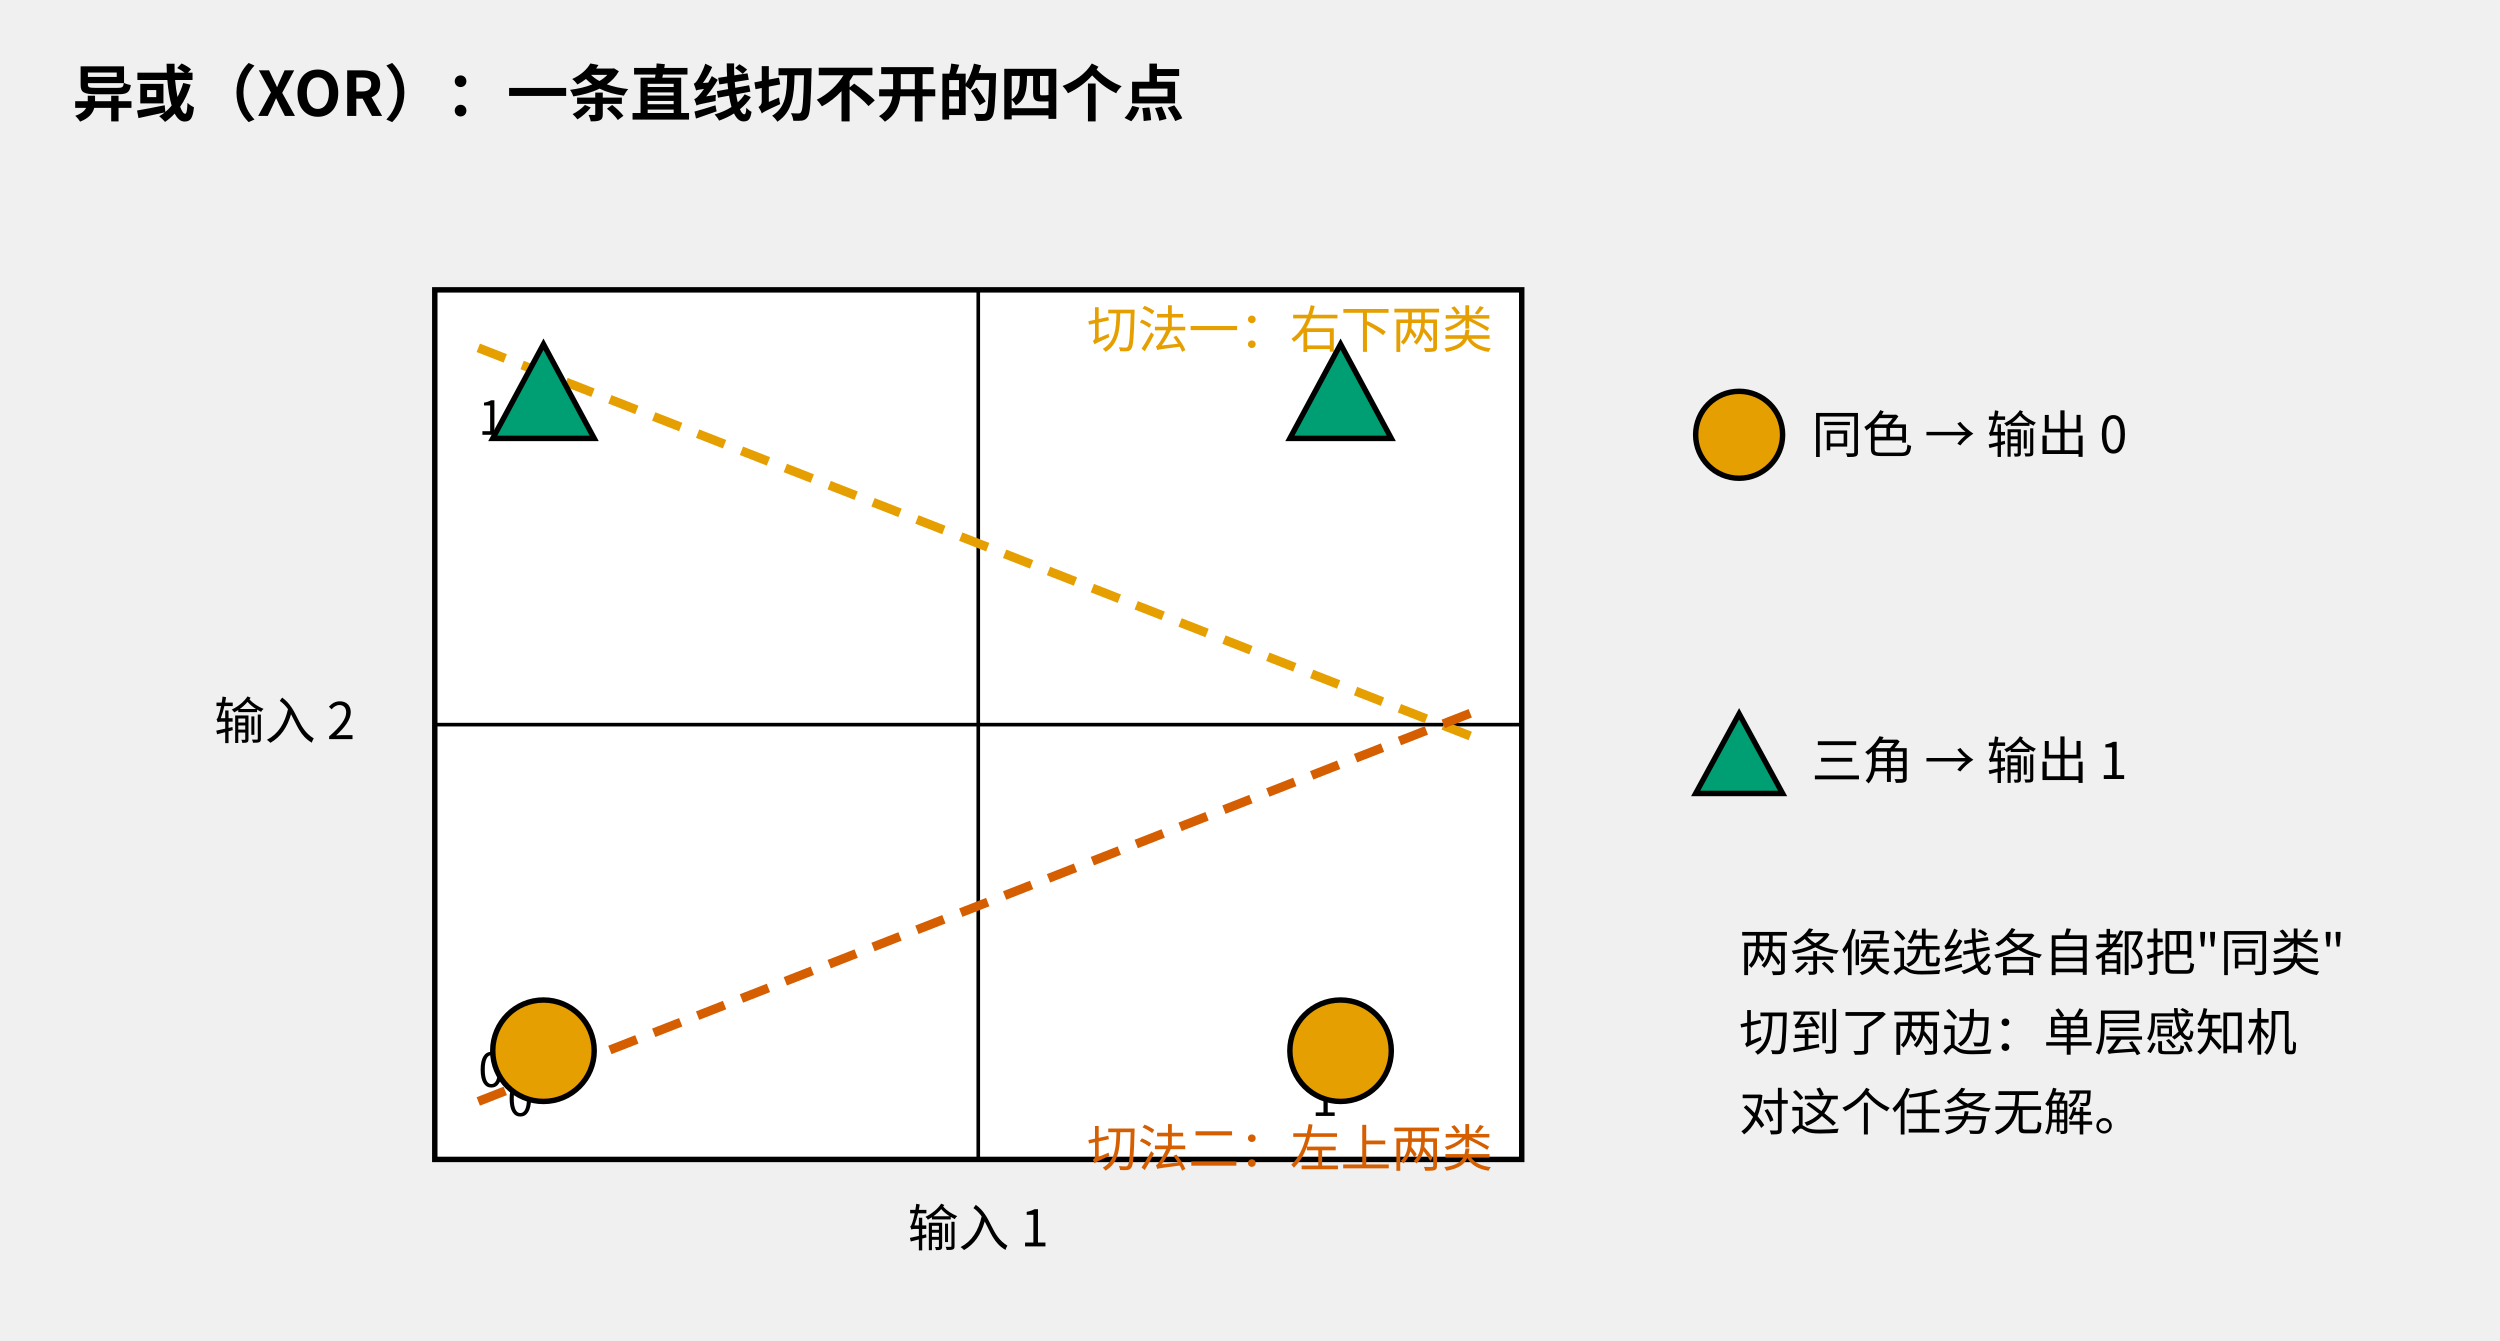
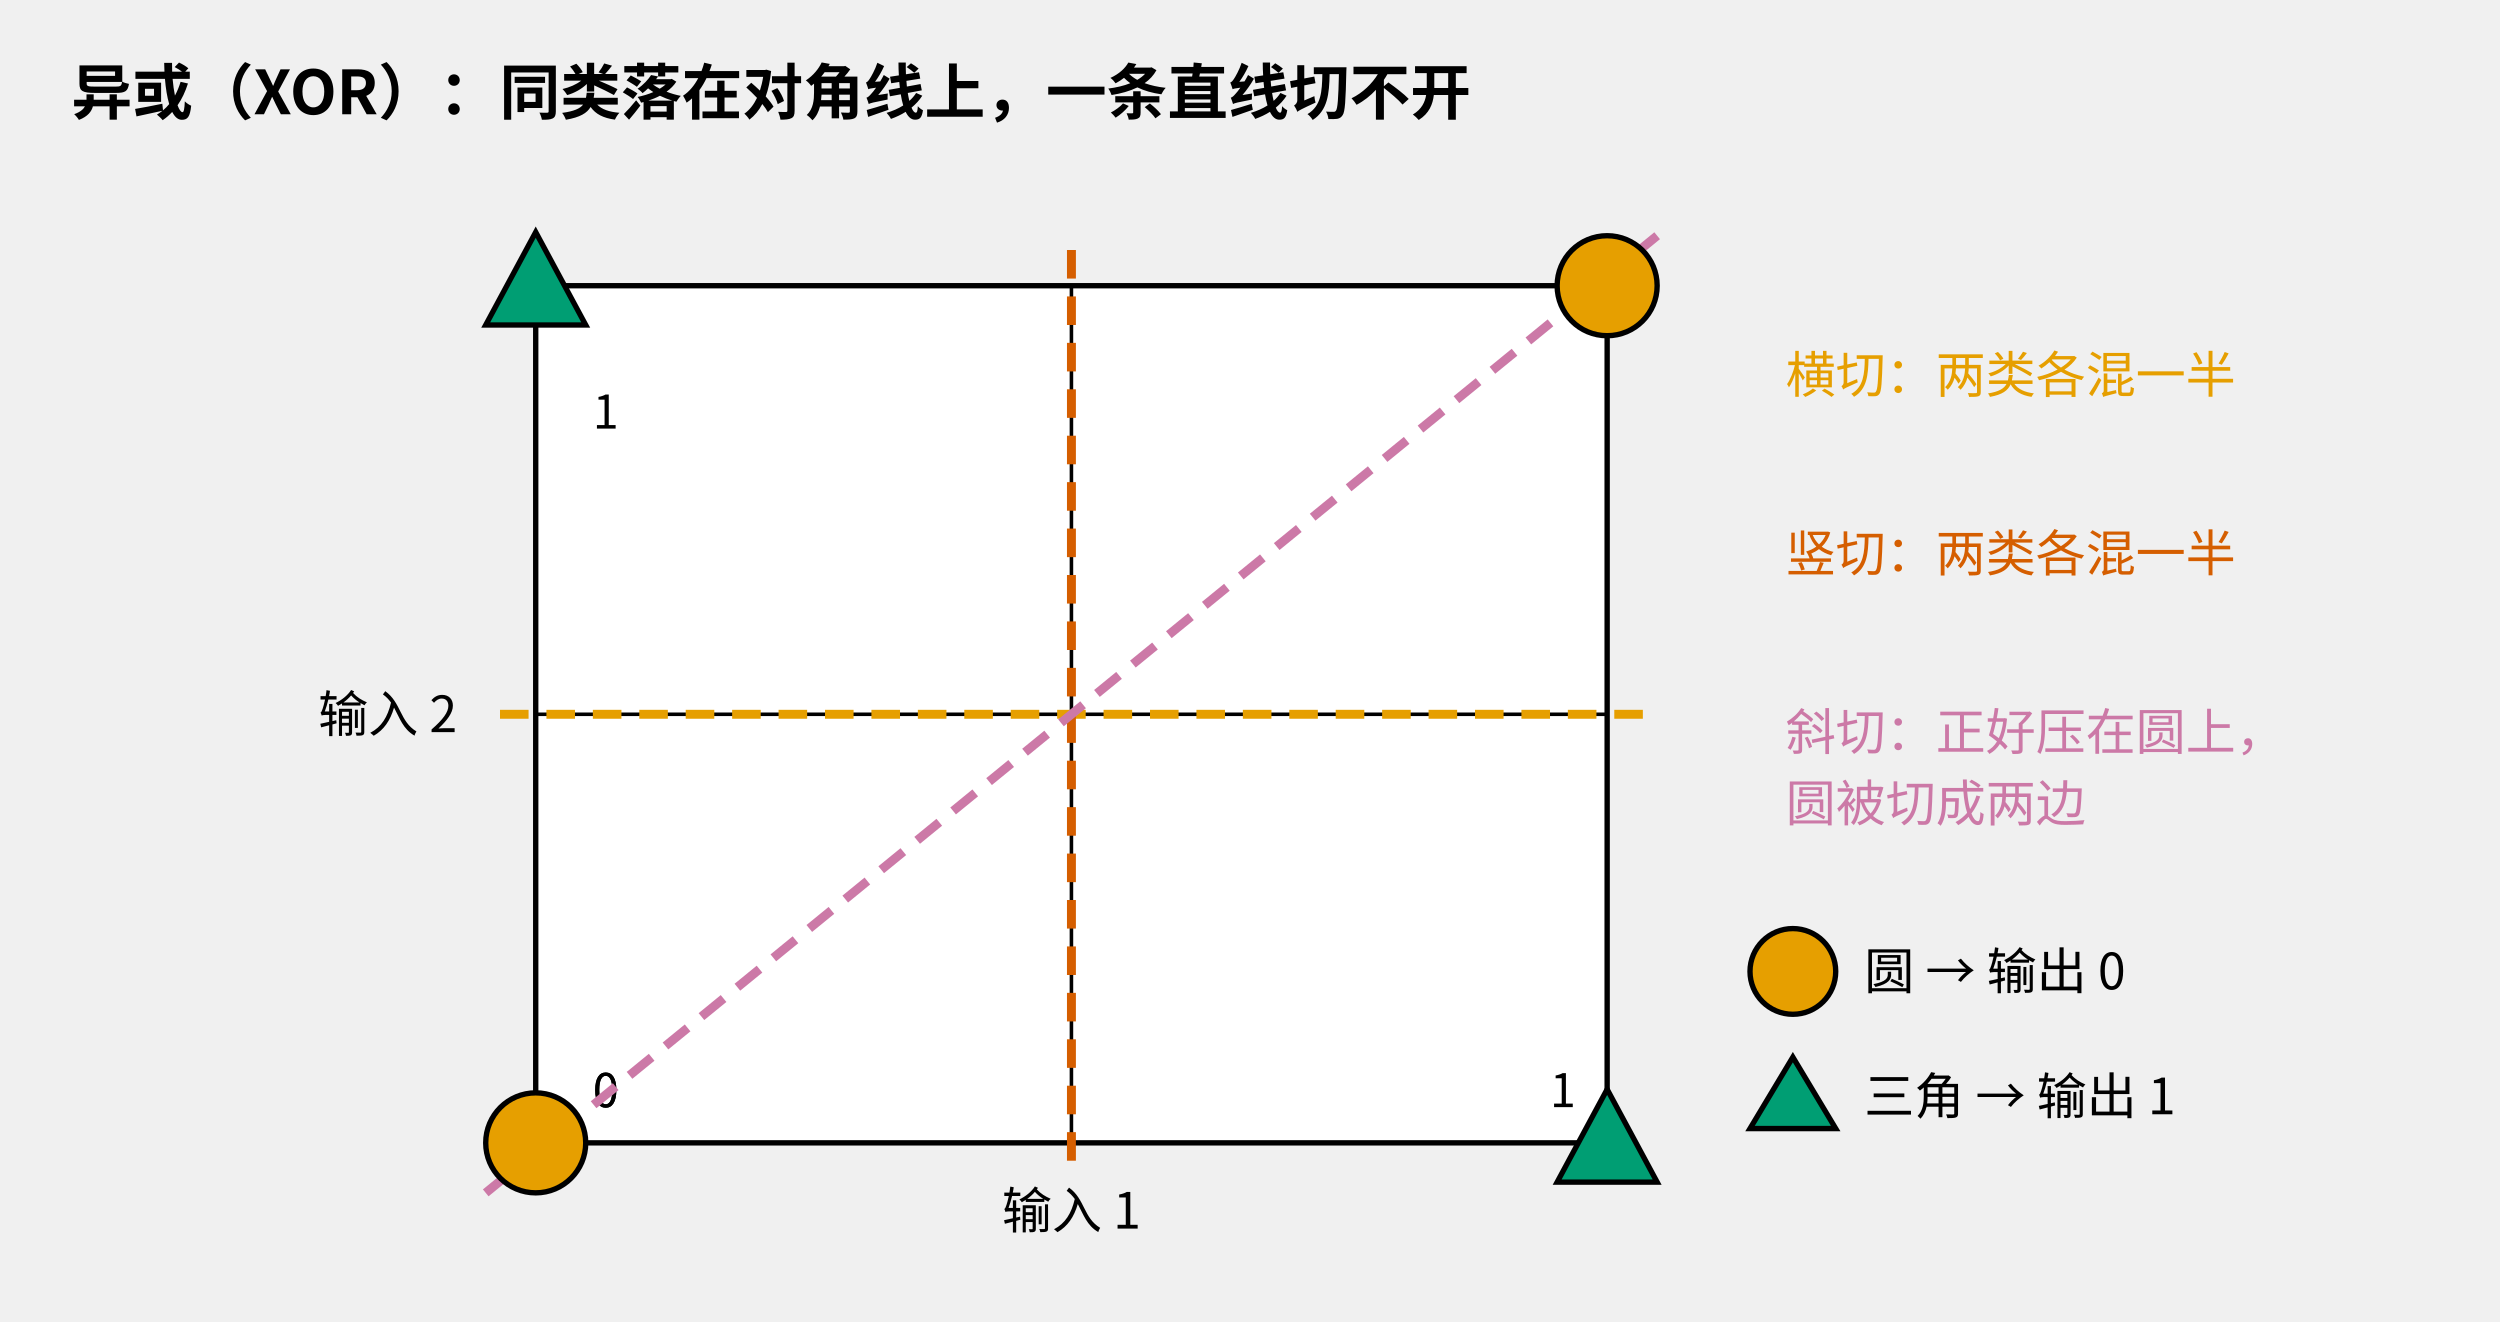
- <svg xmlns="http://www.w3.org/2000/svg" width="690" height="370" viewBox="0 0 690 370">
+ <svg xmlns="http://www.w3.org/2000/svg" width="700" height="370" viewBox="0 0 700 370">
  <defs>
    <marker id="arr" viewBox="0 0 10 10" refX="9" refY="5" markerWidth="7" markerHeight="7" orient="auto-start-reverse">
      <path d="M 0 0 L 10 5 L 0 10 z" fill="#000000" />
    </marker>
-     <marker id="arrb" viewBox="0 0 10 10" refX="9" refY="5" markerWidth="7" markerHeight="7" orient="auto-start-reverse">
-       <path d="M 0 0 L 10 5 L 0 10 z" fill="#0072B2" />
+     <marker id="arrg" viewBox="0 0 10 10" refX="9" refY="5" markerWidth="7" markerHeight="7" orient="auto-start-reverse">
+       <path d="M 0 0 L 10 5 L 0 10 z" fill="#009E73" />
    </marker>
    <marker id="arrv" viewBox="0 0 10 10" refX="9" refY="5" markerWidth="7" markerHeight="7" orient="auto-start-reverse">
      <path d="M 0 0 L 10 5 L 0 10 z" fill="#D55E00" />
    </marker>
+     <marker id="arrp" viewBox="0 0 10 10" refX="9" refY="5" markerWidth="7" markerHeight="7" orient="auto-start-reverse">
+       <path d="M 0 0 L 10 5 L 0 10 z" fill="#CC79A7" />
+     </marker>
  </defs>
-   <text x="20" y="32" font-size="17" font-weight="bold" fill="#000000" font-family="Noto Sans CJK SC, sans-serif">异或（XOR）：一条直线切不开的四个点</text>
-   <rect x="120" y="80" width="300" height="240" fill="#ffffff" stroke="#000000" stroke-width="1.5" />
-   <line x1="120" y1="200" x2="420" y2="200" stroke="#000000" stroke-width="1" />
-   <line x1="270" y1="80" x2="270" y2="320" stroke="#000000" stroke-width="1" />
-   <text x="270" y="344" font-size="14" text-anchor="middle" fill="#000000" font-family="Noto Sans CJK SC, sans-serif">输入 1</text>
-   <text x="98" y="204" font-size="14" text-anchor="end" fill="#000000" font-family="Noto Sans CJK SC, sans-serif">输入 2</text>
-   <text x="140" y="308" font-size="13" fill="#000000" font-family="Noto Sans CJK SC, sans-serif">0</text>
-   <text x="362" y="308" font-size="13" fill="#000000" font-family="Noto Sans CJK SC, sans-serif">1</text>
-   <text x="132" y="120" font-size="13" fill="#000000" font-family="Noto Sans CJK SC, sans-serif">1</text>
-   <text x="132" y="300" font-size="13" fill="#000000" font-family="Noto Sans CJK SC, sans-serif">0</text>
-   <line x1="132" y1="96" x2="408" y2="204" stroke="#E69F00" stroke-width="2.5" stroke-dasharray="8 5" />
-   <text x="300" y="96" font-size="14" fill="#E69F00" font-family="Noto Sans CJK SC, sans-serif">切法一：右下两类</text>
-   <line x1="132" y1="304" x2="408" y2="196" stroke="#D55E00" stroke-width="2.5" stroke-dasharray="8 5" />
-   <text x="300" y="322" font-size="14" fill="#D55E00" font-family="Noto Sans CJK SC, sans-serif">切法二：左上两类</text>
-   <circle cx="150" cy="290" r="14" fill="#E69F00" stroke="#000000" stroke-width="1.5" />
-   <circle cx="370" cy="290" r="14" fill="#E69F00" stroke="#000000" stroke-width="1.5" />
-   <path d="M 150 95 L 164 121 L 136 121 Z" fill="#009E73" stroke="#000000" stroke-width="1.5" />
-   <path d="M 370 95 L 384 121 L 356 121 Z" fill="#009E73" stroke="#000000" stroke-width="1.5" />
+   <text x="20" y="32" font-size="17" font-weight="bold" fill="#000000" font-family="Noto Sans CJK SC, sans-serif">异或（XOR）：同类落在对角线上，一条直线切不开</text>
+   <rect x="150" y="80" width="300" height="240" fill="#ffffff" stroke="#000000" stroke-width="1.5" />
+   <line x1="150" y1="200.0" x2="450" y2="200.0" stroke="#000000" stroke-width="1" />
+   <line x1="300.0" y1="80" x2="300.0" y2="320" stroke="#000000" stroke-width="1" />
+   <text x="300.0" y="344" font-size="14" text-anchor="middle" fill="#000000" font-family="Noto Sans CJK SC, sans-serif">输入 1</text>
+   <text x="128" y="205.0" font-size="14" text-anchor="end" fill="#000000" font-family="Noto Sans CJK SC, sans-serif">输入 2</text>
+   <text x="166" y="310" font-size="13" fill="#000000" font-family="Noto Sans CJK SC, sans-serif">0</text>
+   <text x="434" y="310" font-size="13" fill="#000000" font-family="Noto Sans CJK SC, sans-serif">1</text>
+   <text x="166" y="120" font-size="13" fill="#000000" font-family="Noto Sans CJK SC, sans-serif">1</text>
+   <text x="166" y="310" font-size="13" fill="#000000" font-family="Noto Sans CJK SC, sans-serif">0</text>
+   <line x1="140" y1="200.0" x2="460" y2="200.0" stroke="#E69F00" stroke-width="2.5" stroke-dasharray="8 5" />
+   <line x1="300.0" y1="70" x2="300.0" y2="330" stroke="#D55E00" stroke-width="2.5" stroke-dasharray="8 5" />
+   <line x1="136" y1="334" x2="464" y2="66" stroke="#CC79A7" stroke-width="2.5" stroke-dasharray="8 5" />
+   <circle cx="150" cy="320" r="14" fill="#E69F00" stroke="#000000" stroke-width="1.5" />
+   <circle cx="450" cy="80" r="14" fill="#E69F00" stroke="#000000" stroke-width="1.5" />
+   <path d="M 150 65 L 164 91 L 136 91 Z" fill="#009E73" stroke="#000000" stroke-width="1.5" />
+   <path d="M 450 305 L 464 331 L 436 331 Z" fill="#009E73" stroke="#000000" stroke-width="1.5" />
  <g font-size="14" font-family="Noto Sans CJK SC, sans-serif" fill="#000000">
-     <circle cx="480" cy="120" r="12" fill="#E69F00" stroke="#000000" stroke-width="1.5" />
-     <text x="500" y="125">同色 → 输出 0</text>
-     <path d="M 480 197 L 492 219 L 468 219 Z" fill="#009E73" stroke="#000000" stroke-width="1.5" />
-     <text x="500" y="215">三角 → 输出 1</text>
-     <text x="480" y="268" fill="#000000">两条候选线各自都把"同类"</text>
-     <text x="480" y="290" fill="#000000">切到了两边：单层感知机</text>
-     <text x="480" y="312" fill="#000000">对这个任务无解。</text>
+     <text x="500" y="110" fill="#E69F00">横切：两类各混一半</text>
+     <text x="500" y="160" fill="#D55E00">竖切：两类各混一半</text>
+     <text x="500" y="210" fill="#CC79A7">斜切：正好压在圆上，</text>
+     <text x="500" y="230" fill="#CC79A7">圆被切成两边</text>
+     <circle cx="502" cy="272" r="12" fill="#E69F00" stroke="#000000" stroke-width="1.5" />
+     <text x="522" y="277">圆 → 输出 0</text>
+     <path d="M 502 296 L 514 316 L 490 316 Z" fill="#009E73" stroke="#000000" stroke-width="1.5" />
+     <text x="522" y="312">三角 → 输出 1</text>
  </g>
</svg>
